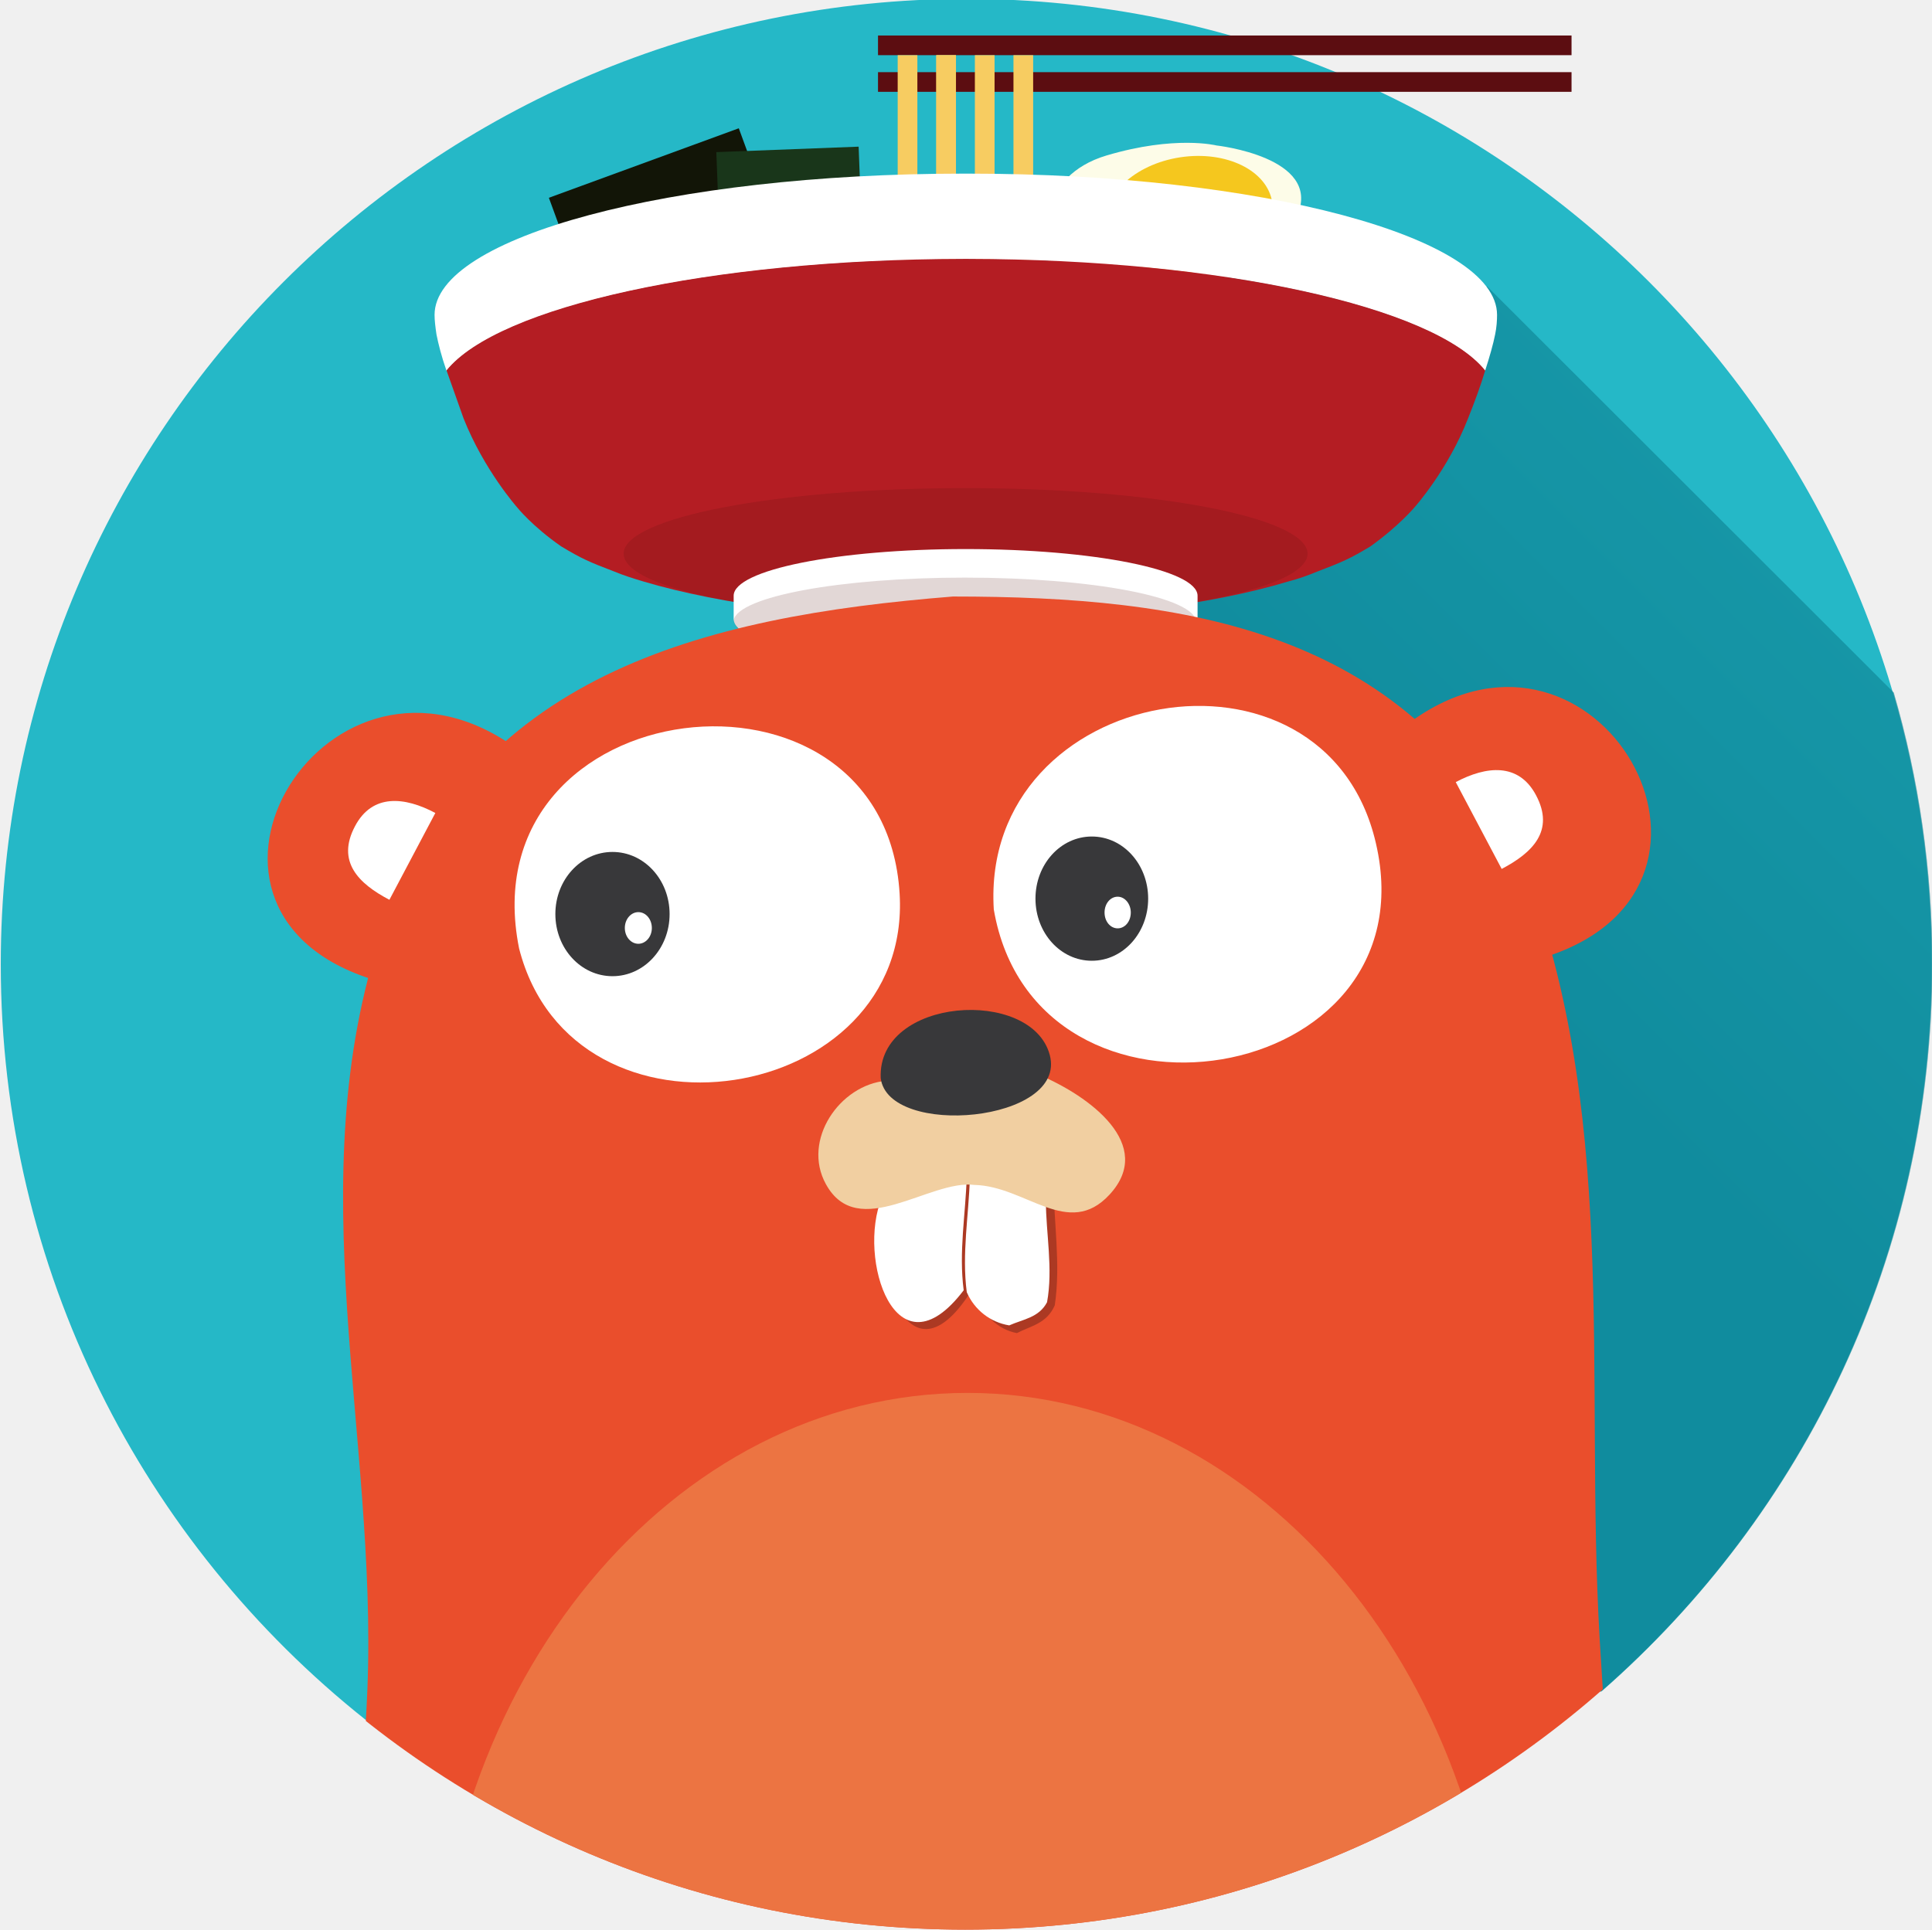
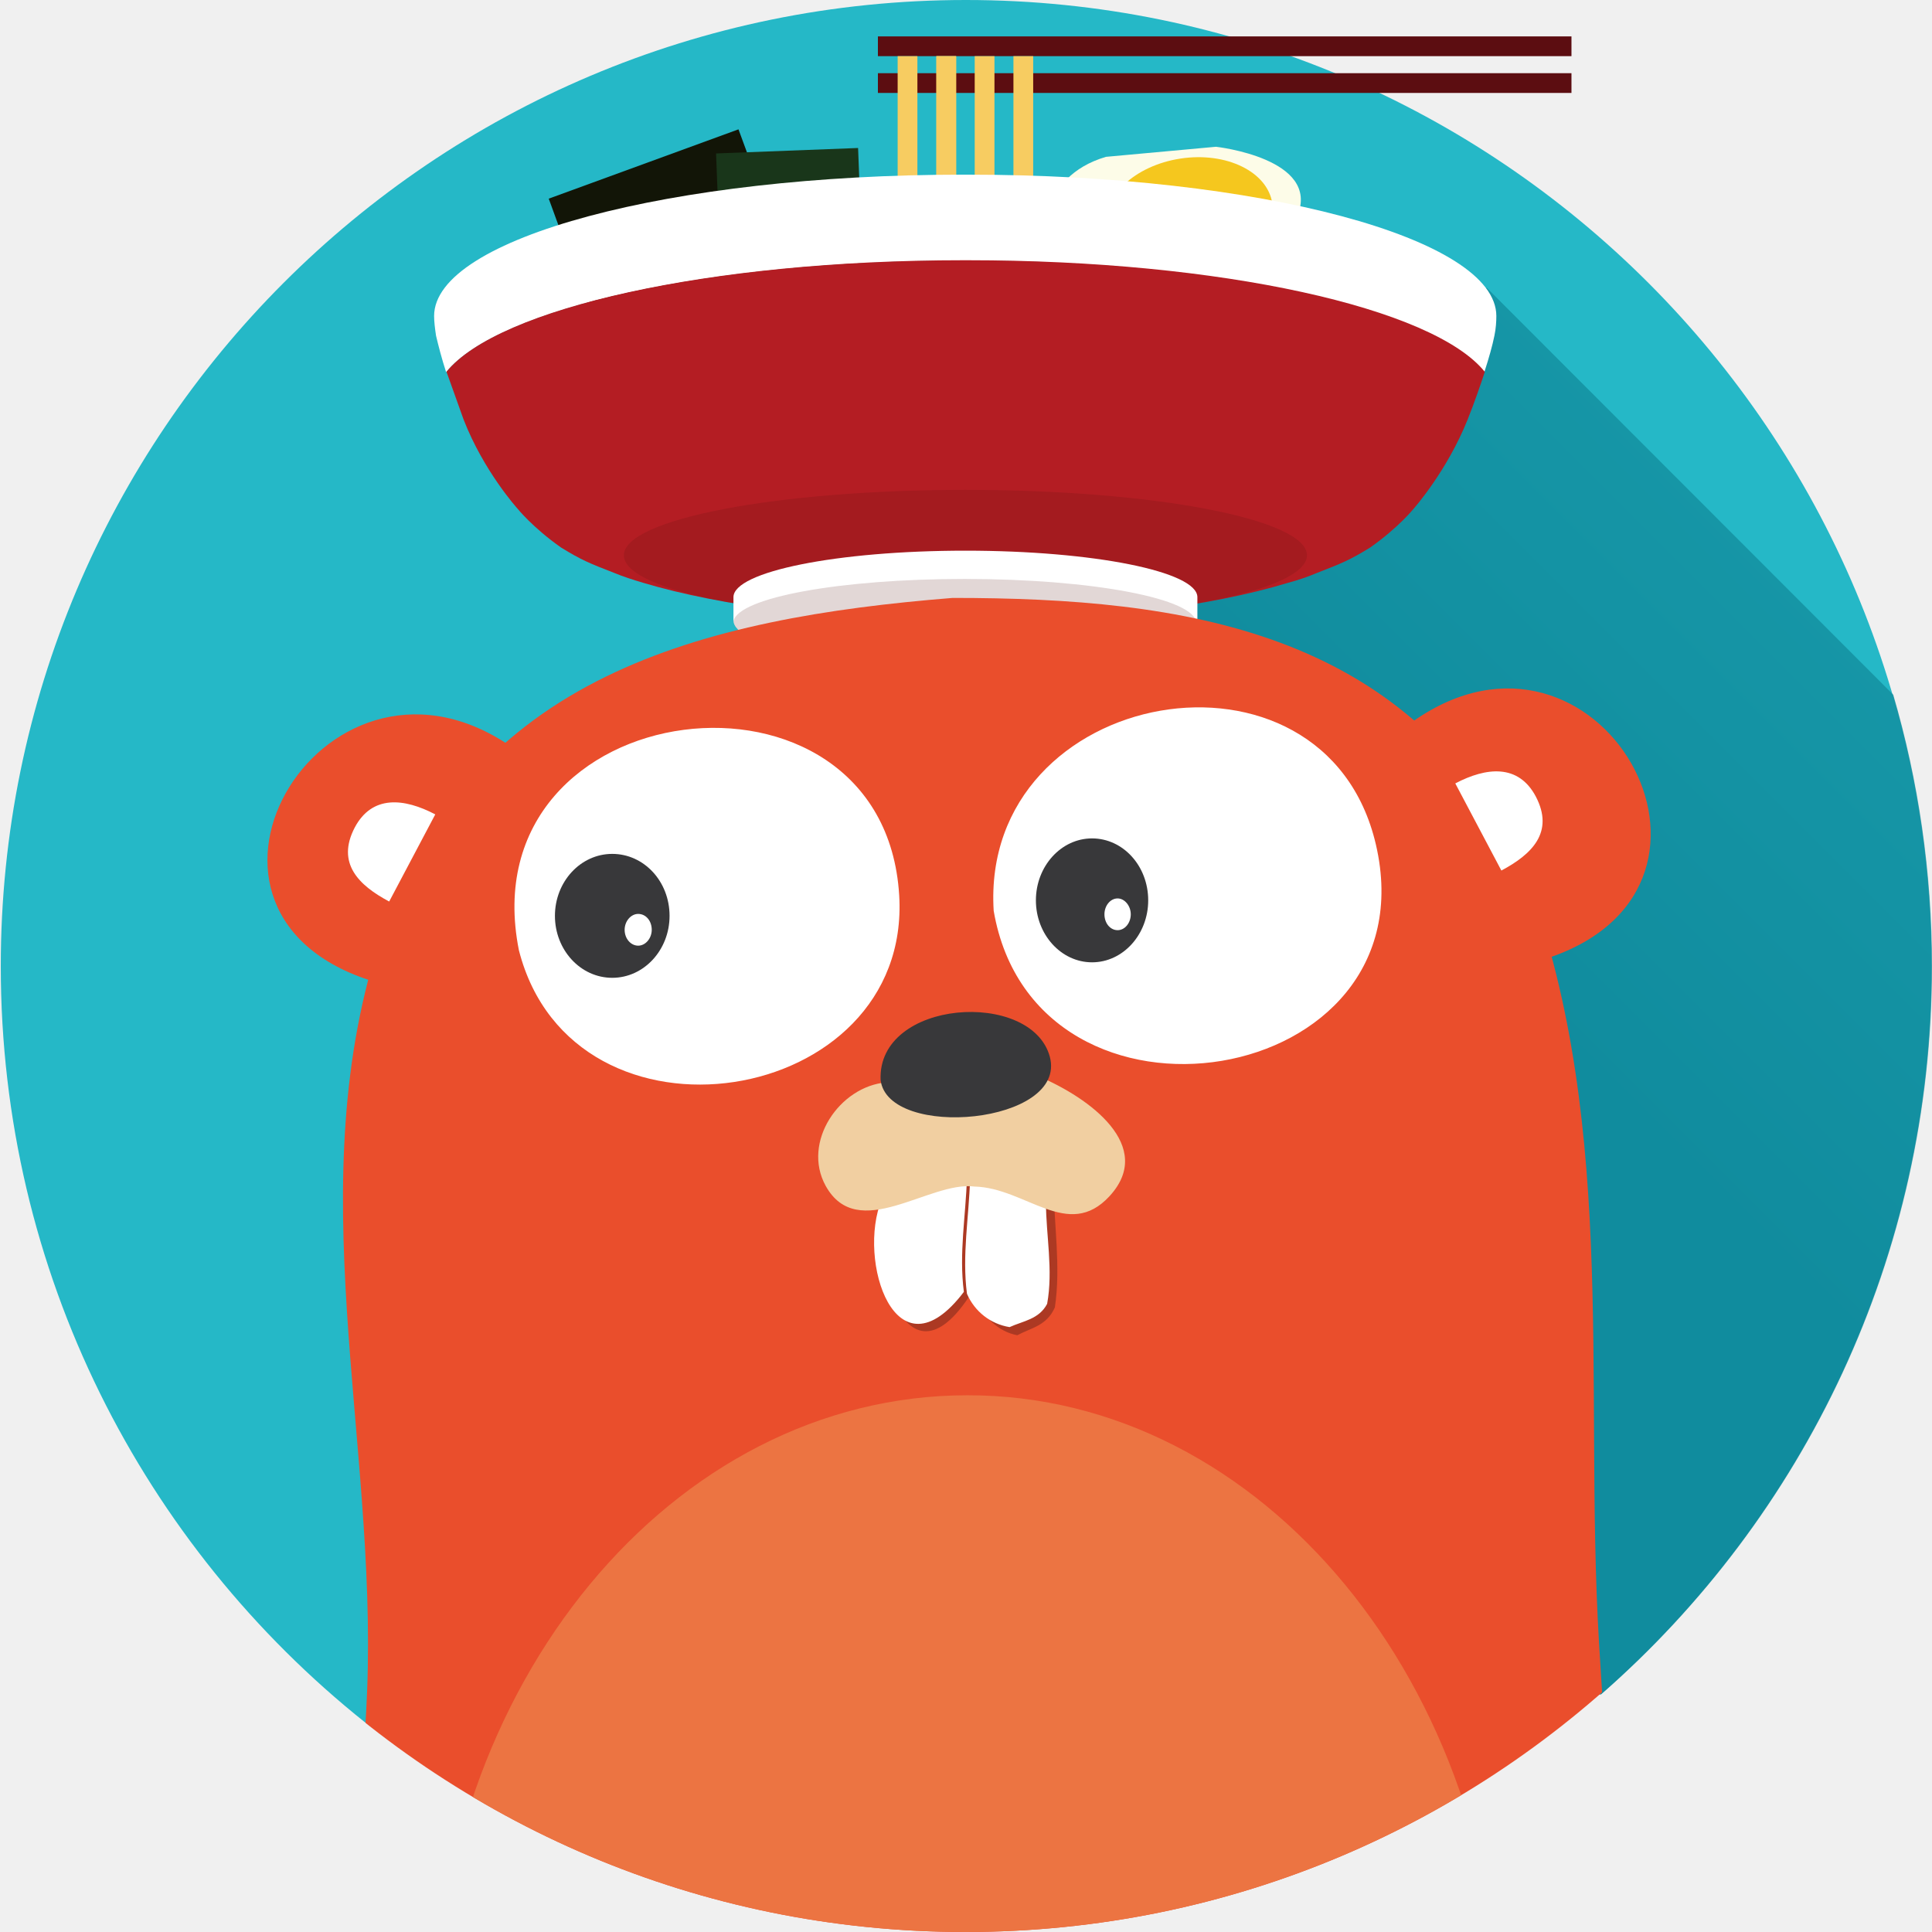
- <svg xmlns="http://www.w3.org/2000/svg" xmlns:xlink="http://www.w3.org/1999/xlink" version="1.1" id="レイヤー_1" x="0px" y="0px" viewBox="0 0 500.6 500.1" enable-background="new 0 0 500.6 500.1" xml:space="preserve">
-   <path fill-rule="evenodd" clip-rule="evenodd" fill="#25B8C7" d="M500.5,249.9c0-138.2-112-250.2-250.2-250.2  C112.2-0.2,0.2,111.8,0.2,249.9c0,79.3,36.9,150,94.5,195.8l320.2-7.3C467.3,392.5,500.5,325.1,500.5,249.9" />
-   <linearGradient id="SVGID_1_" gradientUnits="userSpaceOnUse" x1="161.309" y1="478.332" x2="475.253" y2="164.388">
-     <stop offset="0.718" style="stop-color:#159BB0" />
-     <stop offset="1" style="stop-color:#25B8C7" />
+ <svg xmlns="http://www.w3.org/2000/svg" xmlns:xlink="http://www.w3.org/1999/xlink" viewBox="0 0 498.9 498.9" enable-background="new 0 0 498.9 498.9">
+   <path fill-rule="evenodd" clip-rule="evenodd" fill="#25B8C7" d="M498.7 249.5c0-137.8-111.6-249.5-249.3-249.5-137.6 0-249.2 111.7-249.2 249.5 0 79.1 36.8 149.6 94.1 195.3l319.1-7.3c52.3-45.8 85.3-113.1 85.3-188" />
+   <linearGradient id="a" gradientUnits="userSpaceOnUse" x1="160.704" y1="477.177" x2="473.677" y2="164.204">
+     <stop offset=".718" stop-color="#159BB0" />
+     <stop offset="1" stop-color="#25B8C7" />
  </linearGradient>
-   <path fill-rule="evenodd" clip-rule="evenodd" fill="url(#SVGID_1_)" d="M119.7,305.5v127.9l8.2,11.5l286.9-6.6  c52.5-45.9,85.7-113.3,85.7-188.5c0-24.4-3.5-48-10-70.3L385.1,74.2L119.7,305.5z" />
-   <path opacity="0.66" fill-rule="evenodd" clip-rule="evenodd" fill="#0E8494" d="M119.9,305.5v127.9l8.2,11.5l286.9-6.6  c52.5-45.9,85.7-113.3,85.7-188.5c0-24.4-3.5-48-10-70.3L385.3,74.2L119.9,305.5z" />
-   <path fill-rule="evenodd" clip-rule="evenodd" fill="#FDFCE8" d="M271.4,67.2c-1.9-4.4-2.5-21.6,15.3-26.9  c17.8-5.3,28.5-2.6,28.5-2.6s27.3,3,21,18c-6.3,15-27,20.4-39.2,19C285,73.3,275.2,75.9,271.4,67.2z" />
-   <ellipse transform="matrix(0.9887 -0.1498 0.1498 0.9887 -4.8751 46.7783)" fill-rule="evenodd" clip-rule="evenodd" fill="#F5C71E" cx="308.1" cy="55.7" rx="21.8" ry="15.1" />
-   <rect x="148.8" y="40.8" transform="matrix(0.9391 -0.3437 0.3437 0.9391 -11.5414 64.0846)" fill-rule="evenodd" clip-rule="evenodd" fill="#121507" width="52.4" height="47.6" />
-   <rect x="186.5" y="38.7" transform="matrix(0.9993 -3.832708e-02 3.832708e-02 0.9993 -2.2471 7.8994)" fill-rule="evenodd" clip-rule="evenodd" fill="#19361A" width="36.9" height="47.6" />
-   <g>
-     <g>
-       <g>
-         <rect x="227.5" y="9.2" fill-rule="evenodd" clip-rule="evenodd" fill="#5C0D11" width="179.7" height="5.1" />
-         <rect x="227.5" y="18.7" fill-rule="evenodd" clip-rule="evenodd" fill="#5C0D11" width="179.7" height="5.1" />
-       </g>
-       <rect x="242.6" y="14.3" fill-rule="evenodd" clip-rule="evenodd" fill="#F7CC61" width="5.1" height="60.9" />
-       <g>
-         <rect x="232.6" y="14.3" fill-rule="evenodd" clip-rule="evenodd" fill="#F7CC61" width="5.1" height="60.9" />
-         <rect x="242.6" y="14.3" fill-rule="evenodd" clip-rule="evenodd" fill="#F7CC61" width="5.1" height="60.9" />
-         <rect x="252.6" y="14.3" fill-rule="evenodd" clip-rule="evenodd" fill="#F7CC61" width="5.1" height="60.9" />
-         <rect x="262.6" y="14.3" fill-rule="evenodd" clip-rule="evenodd" fill="#F7CC61" width="5.1" height="60.9" />
-       </g>
+   <path fill-rule="evenodd" clip-rule="evenodd" fill="url(#a)" d="M119.3 304.9v127.6l8.2 11.5 285.9-6.5c52.3-45.7 85.4-113 85.4-188 0-24.3-3.5-47.9-10-70.1l-105-105.1-264.5 230.6z" />
+   <path opacity=".66" fill-rule="evenodd" clip-rule="evenodd" fill="#0E8494" d="M119.4 304.9v127.6l8.2 11.5 285.9-6.5c52.3-45.7 85.4-113 85.4-188 0-24.3-3.5-47.9-10-70.1l-105-105.1-264.5 230.6z" />
+   <path fill-rule="evenodd" clip-rule="evenodd" fill="#FDFCE8" d="M270.4 67.3c-1.9-4.4-2.5-21.6 15.2-26.8l28.4-2.6s27.2 3 21 17.9c-6.2 14.9-26.9 20.4-39 19s-21.8 1.1-25.6-7.5z" />
+   <ellipse transform="matrix(.989 -.15 .15 .989 -4.901 46.646)" fill-rule="evenodd" clip-rule="evenodd" fill="#F5C71E" cx="307" cy="55.8" rx="21.7" ry="15" />
+   <path fill-rule="evenodd" clip-rule="evenodd" fill="#121507" d="M207.1 78l-49.1 18-16.3-44.7 49-17.9z" />
+   <path fill-rule="evenodd" clip-rule="evenodd" fill="#19361A" d="M184.91 39.624l36.674-1.408 1.822 47.467-36.674 1.408z" />
+   <g fill-rule="evenodd" clip-rule="evenodd">
+     <g fill="#5C0D11">
+       <path d="M226.7 9.4h179.1v5.1h-179.1zM226.7 18.9h179.1v5.1h-179.1z" />
    </g>
-     <g>
-       <path fill-rule="evenodd" clip-rule="evenodd" fill="#FFFFFF" d="M115.7,96.1c13.3-16.5,68.2-28.8,133.9-28.9v0h0.2c0,0,0,0,0,0v0    h1.1v0c65.7,0,120.6,12.4,133.9,28.9c1.2-3.7,2.1-6.9,2.6-9.4c0.4-1.9,0.5-3.7,0.5-5.1c0-20.2-61.3-36.6-137-36.6v0h-1.1v0    c0,0,0,0,0,0h-0.2v0c-75.7,0-137,16.4-137,36.6c0,1.4,0.2,3.1,0.5,5.1C113.6,89.2,114.4,92.4,115.7,96.1z" />
-       <g>
-         <path fill-rule="evenodd" clip-rule="evenodd" fill="#B41D23" d="M120.1,108.4c5.3,13.4,13.9,23.1,13.9,23.1s3.9,4.9,11.4,10.1     c5.3,3.2,7.4,4.1,13.7,6.5c2.4,1,4.9,1.8,7.6,2.6c20.1,6,49.7,9.9,82.9,9.9h1.3c33.1,0,62.8-3.8,82.9-9.9     c2.7-0.7,5.2-1.6,7.6-2.6c6.3-2.4,8.4-3.3,13.7-6.5c7.4-5.3,11.4-10.1,11.4-10.1s8.7-9.7,13.9-23.1c1.8-4.5,3.3-8.6,4.4-12.3     l0-0.1c-13.3-16.5-68.2-28.8-133.9-28.9v0h-1.1v0c0,0,0,0,0,0h-0.2v0C183.8,67.2,129,79.5,115.7,96L120.1,108.4z" />
-       </g>
-       <ellipse opacity="0.17" fill-rule="evenodd" clip-rule="evenodd" fill="#51100E" cx="250.2" cy="143.5" rx="88.6" ry="17" />
-       <path fill-rule="evenodd" clip-rule="evenodd" fill="#FFFFFF" d="M190.1,160.4c0,6.7,26.9,12.1,60.1,12.1    c33.2,0,60.1-5.4,60.1-12.1v-6c0-6.7-26.9-12.1-60.1-12.1c-33.2,0-60.1,5.4-60.1,12.1V160.4z" />
-       <path opacity="0.17" fill-rule="evenodd" clip-rule="evenodd" fill="#51100E" d="M250,149.7c-32.3,0-58.6,4.9-59.9,11    c0.5,6.6,27.1,11.9,60,11.9c1,0,2,0,2.9,0c0,0,0.1,0,0.1,0c0.7,0,1.4,0,2.1,0c0.3,0,0.7,0,1,0c0.2,0,0.4,0,0.7,0    c27.7-0.6,49.6-5,52.9-10.5c0.1-0.3,0.2-0.5,0.2-0.8C309.9,154.8,283.1,149.7,250,149.7z" />
+     <path fill="#F7CC61" d="M241.8 14.5h5.1v60.7h-5.1z" />
+     <g fill="#F7CC61">
+       <path d="M231.8 14.5h5.1v60.7h-5.1zM241.8 14.5h5.1v60.7h-5.1zM251.7 14.5h5.1v60.7h-5.1zM261.7 14.5h5.1v60.7h-5.1z" />
    </g>
  </g>
-   <g>
-     <defs>
-       <path id="SVGID_2_" d="M500.3,249.9c0,138.2-112,250.2-250.2,250.2C112,500.1,0,388.1,0,249.9C0,111.8,112-0.2,250.2-0.2    C388.3-0.2,500.3,111.8,500.3,249.9" />
-     </defs>
-     <clipPath id="SVGID_3_">
-       <use xlink:href="#SVGID_2_" overflow="visible" />
-     </clipPath>
-     <path clip-path="url(#SVGID_3_)" fill-rule="evenodd" clip-rule="evenodd" fill="#EA4E2C" d="M246.9,154.6   c60.4,0,117,8.6,146.5,66.6c26.5,65,17.1,135.1,21.1,203.8c3.5,59,11.2,127.1-16.2,181.8c-28.8,57.5-100.7,72-160,69.9   c-46.6-1.7-102.8-16.9-129.1-59.4c-30.8-49.9-16.2-124.1-14-179.6C97.8,372,77.3,306,98.9,241.6   C121.4,174.9,181.8,159.8,246.9,154.6" />
-     <path clip-path="url(#SVGID_3_)" fill-rule="evenodd" clip-rule="evenodd" fill="#EC7442" d="M389,528.5   C389,621,327.1,696,250.7,696c-76.4,0-138.4-75-138.4-167.5c0-92.5,61.9-167.5,138.4-167.5C327.1,361,389,436,389,528.5" />
-   </g>
-   <path fill-rule="evenodd" clip-rule="evenodd" fill="#EA4E2C" d="M98.4,254.4c-60.3-17-15.5-93.7,33-62.1L98.4,254.4z" />
-   <path fill-rule="evenodd" clip-rule="evenodd" fill="#EA4E2C" d="M366.3,186.5c47.7-33.5,90.9,42.1,35.4,61.1L366.3,186.5z" />
-   <path fill-rule="evenodd" clip-rule="evenodd" fill="#FFFFFF" d="M100.9,233.2c-8-4.2-13.8-9.9-8.9-19.1c4.5-8.5,12.9-7.6,20.8-3.4  L100.9,233.2z" />
-   <path fill-rule="evenodd" clip-rule="evenodd" fill="#FFFFFF" d="M389.1,225.2c8-4.2,13.8-9.9,8.9-19.1c-4.5-8.5-12.9-7.6-20.8-3.4  L389.1,225.2z" />
-   <path fill-rule="evenodd" clip-rule="evenodd" fill="#FFFFFF" d="M257.5,235.7c10.8,63,113.8,46.3,99-17.2  C343.3,161.5,253.9,177.3,257.5,235.7" />
-   <path fill-rule="evenodd" clip-rule="evenodd" fill="#FFFFFF" d="M134.5,245.8c14,54.8,101.9,40.8,98.6-14.2  C229.1,165.7,121,178.5,134.5,245.8" />
-   <path fill-rule="evenodd" clip-rule="evenodd" fill="#38383A" d="M173.5,236.9c0,8.9-6.6,16.1-14.8,16.1c-8.2,0-14.8-7.2-14.8-16.1  c0-8.9,6.6-16.1,14.8-16.1C166.9,220.8,173.5,228,173.5,236.9" />
-   <path fill-rule="evenodd" clip-rule="evenodd" fill="#FFFFFF" d="M168.9,240.5c0,2.3-1.6,4.1-3.5,4.1c-1.9,0-3.5-1.8-3.5-4.1  c0-2.3,1.6-4.1,3.5-4.1C167.4,236.4,168.9,238.3,168.9,240.5" />
-   <path fill-rule="evenodd" clip-rule="evenodd" fill="#38383A" d="M297.5,232.9c0,8.9-6.5,16.1-14.6,16.1c-8.1,0-14.6-7.2-14.6-16.1  c0-8.9,6.5-16.1,14.6-16.1C291,216.8,297.5,224,297.5,232.9" />
-   <path fill-rule="evenodd" clip-rule="evenodd" fill="#FFFFFF" d="M293,236.5c0,2.3-1.5,4.1-3.4,4.1c-1.9,0-3.4-1.8-3.4-4.1  c0-2.3,1.5-4.1,3.4-4.1C291.5,232.4,293,234.3,293,236.5" />
-   <path fill-rule="evenodd" clip-rule="evenodd" fill="#AC3923" d="M273,306.6c0,9.9,1.9,21.1,0.3,31.7c-2.1,4.8-6.2,5.3-9.8,7.2  c-4.9-0.9-9-4.8-11-10.4c-1.3-12.1,0.5-23.7,0.8-35.8L273,306.6z" />
-   <path fill-rule="evenodd" clip-rule="evenodd" fill="#AC3923" d="M230.5,305.5c-6.5,19,3.6,57,21.2,29c-1.3-12.1,0.5-23.7,0.8-35.8  L230.5,305.5z" />
-   <path fill-rule="evenodd" clip-rule="evenodd" fill="#FFFFFF" d="M271,311.3c0,8.2,1.9,17.5,0.3,26.2c-2.1,4-6.2,4.4-9.8,6  c-4.9-0.8-9-4-11-8.6c-1.3-10,0.5-19.7,0.8-29.6L271,311.3z" />
-   <path fill-rule="evenodd" clip-rule="evenodd" fill="#FFFFFF" d="M228.5,310.4c-6.5,15.7,3.6,47.2,21.2,24  c-1.3-10,0.5-19.7,0.8-29.6L228.5,310.4z" />
-   <path fill-rule="evenodd" clip-rule="evenodd" fill="#F1CFA1" d="M229.7,280.1c-12.1,1-22,15.4-15.7,26.8  c8.3,15.1,26.9-1.3,38.5,0.2c13.3,0.3,24.3,14.1,35,2.5c11.9-12.9-5.1-25.5-18.4-31.1L229.7,280.1z" />
-   <path fill-rule="evenodd" clip-rule="evenodd" fill="#38383A" d="M228.2,279.4" />
-   <path fill-rule="evenodd" clip-rule="evenodd" fill="#38383A" d="M228.2,279.4c-0.9-21,39.1-23.6,43.8-6  C276.7,290.9,230.1,295,228.2,279.4" />
+   <path fill-rule="evenodd" clip-rule="evenodd" fill="#fff" d="M115.2 96.1c13.3-16.4 67.9-28.8 133.4-28.8h1.3c65.5 0 120.1 12.4 133.4 28.8 1.2-3.7 2.1-6.9 2.6-9.4.4-1.9.5-3.7.5-5.1 0-20.1-61.1-36.5-136.5-36.5h-1.3c-75.4 0-136.5 16.4-136.5 36.5 0 1.4.2 3.1.5 5.1.6 2.5 1.4 5.7 2.6 9.4z" />
+   <path fill-rule="evenodd" clip-rule="evenodd" fill="#B41D23" d="M119.7 108.3c5.2 13.4 13.9 23 13.9 23s3.9 4.9 11.3 10.1c5.2 3.2 7.4 4.1 13.6 6.5 2.4 1 4.9 1.8 7.6 2.6 20 6 49.6 9.8 82.6 9.9h1.3c33 0 62.6-3.8 82.6-9.9 2.7-.7 5.2-1.6 7.6-2.6 6.2-2.4 8.4-3.3 13.6-6.5 7.4-5.2 11.3-10.1 11.3-10.1s8.6-9.7 13.9-23c1.8-4.5 3.2-8.6 4.4-12.2v-.1c-13.3-16.5-68-28.8-133.4-28.8h-1.3c-65.5 0-120.1 12.4-133.4 28.8l4.4 12.3z" />
+   <ellipse opacity=".17" fill-rule="evenodd" clip-rule="evenodd" fill="#51100E" cx="249.3" cy="143.4" rx="88.2" ry="16.9" />
+   <path fill-rule="evenodd" clip-rule="evenodd" fill="#fff" d="M189.4 160.2c0 6.6 26.8 12 59.9 12 33.1 0 59.9-5.4 59.9-12v-6c0-6.6-26.8-12-59.9-12-33.1 0-59.9 5.4-59.9 12v6z" />
+   <path opacity=".17" fill-rule="evenodd" clip-rule="evenodd" fill="#51100E" d="M249.1 149.5c-32.2 0-58.4 4.8-59.7 10.9.5 6.5 27.1 11.8 59.8 11.8h6.8c27.6-.6 49.5-5 52.7-10.5.1-.3.2-.5.2-.8 0-6.3-26.8-11.4-59.8-11.4z" />
+   <defs>
+     <path id="b" d="M498.6 249.5c0 137.8-111.6 249.4-249.3 249.4-137.7 0-249.3-111.7-249.3-249.4 0-137.8 111.6-249.5 249.3-249.5 137.6 0 249.3 111.7 249.3 249.5" />
+   </defs>
+   <clipPath id="c">
+     <use xlink:href="#b" overflow="visible" />
+   </clipPath>
+   <path clip-path="url(#c)" fill-rule="evenodd" clip-rule="evenodd" fill="#EA4E2C" d="M246 154.4c60.2 0 116.5 8.6 145.9 66.4 26.4 64.8 17 134.7 21 203.2 3.5 58.8 11.1 126.8-16.2 181.3-28.7 57.4-100.4 71.8-159.4 69.7-46.4-1.7-102.4-16.8-128.6-59.2-30.7-49.7-16.1-123.7-13.9-179.1 2.6-65.6-17.8-131.4 3.8-195.5 22.3-66.6 82.6-81.6 147.4-86.8" />
+   <path clip-path="url(#c)" fill-rule="evenodd" clip-rule="evenodd" fill="#EC7442" d="M387.7 527.3c0 92.3-61.7 167-137.9 167s-137.9-74.8-137.9-167c0-92.3 61.7-167 137.9-167 76.1-.1 137.9 74.7 137.9 167" />
+   <path fill-rule="evenodd" clip-rule="evenodd" fill="#EA4E2C" d="M98 253.9c-60.1-16.9-15.4-93.4 32.8-61.9l-32.8 61.9zM365 186.2c47.6-33.4 90.5 42 35.3 61l-35.3-61z" />
+   <path fill-rule="evenodd" clip-rule="evenodd" fill="#fff" d="M100.5 232.8c-7.9-4.2-13.7-9.9-8.9-19.1 4.5-8.5 12.8-7.6 20.8-3.4l-11.9 22.5zM387.7 224.8c7.9-4.2 13.7-9.9 8.9-19.1-4.5-8.5-12.8-7.6-20.8-3.4l11.9 22.5zM256.6 235.2c10.8 62.8 113.4 46.2 98.7-17.1-13.2-56.8-102.3-41.1-98.7 17.1M134 245.4c14 54.7 101.5 40.7 98.2-14.2-4-65.7-111.6-53-98.2 14.2" />
+   <path fill-rule="evenodd" clip-rule="evenodd" fill="#38383A" d="M172.9 236.5c0 8.8-6.6 16-14.8 16-8.2 0-14.8-7.2-14.8-16s6.6-16 14.8-16c8.2 0 14.8 7.1 14.8 16" />
+   <path fill-rule="evenodd" clip-rule="evenodd" fill="#fff" d="M168.3 240.1c0 2.2-1.6 4.1-3.5 4.1s-3.5-1.8-3.5-4.1c0-2.2 1.6-4.1 3.5-4.1 2 0 3.5 1.8 3.5 4.1" />
+   <path fill-rule="evenodd" clip-rule="evenodd" fill="#38383A" d="M296.5 232.5c0 8.8-6.5 16-14.5 16s-14.5-7.2-14.5-16 6.5-16 14.5-16 14.5 7.1 14.5 16" />
+   <path fill-rule="evenodd" clip-rule="evenodd" fill="#fff" d="M292 236.1c0 2.2-1.5 4.1-3.4 4.1s-3.4-1.8-3.4-4.1c0-2.2 1.5-4.1 3.4-4.1 1.8 0 3.4 1.9 3.4 4.1" />
+   <path fill-rule="evenodd" clip-rule="evenodd" fill="#AC3923" d="M272.1 306c0 9.9 1.9 21 .3 31.6-2.1 4.8-6.2 5.3-9.7 7.2-4.9-.9-9-4.8-11-10.3-1.3-12 .5-23.7.8-35.7l19.6 7.2zM229.7 304.9c-6.5 19 3.6 56.9 21.2 28.9-1.3-12 .5-23.7.8-35.7l-22 6.8z" />
+   <path fill-rule="evenodd" clip-rule="evenodd" fill="#fff" d="M270.1 310.6c0 8.2 1.9 17.4.3 26.1-2.1 4-6.2 4.4-9.7 6-4.9-.8-9-4-11-8.6-1.3-10 .5-19.6.8-29.6l19.6 6.1zM227.7 309.7c-6.5 15.7 3.6 47.1 21.2 23.9-1.3-10 .5-19.6.8-29.6l-22 5.7z" />
+   <path fill-rule="evenodd" clip-rule="evenodd" fill="#F1CFA1" d="M228.9 279.5c-12.1 1-21.9 15.4-15.7 26.7 8.3 15 26.8-1.3 38.4.2 13.3.3 24.2 14.1 34.9 2.5 11.9-12.9-5.1-25.4-18.4-31l-39.2 1.6z" />
+   <path fill-rule="evenodd" clip-rule="evenodd" fill="#38383A" d="M227.4 278.9M227.4 278.9c-.9-20.9 39-23.5 43.7-6 4.6 17.4-41.8 21.5-43.7 6" />
</svg>
